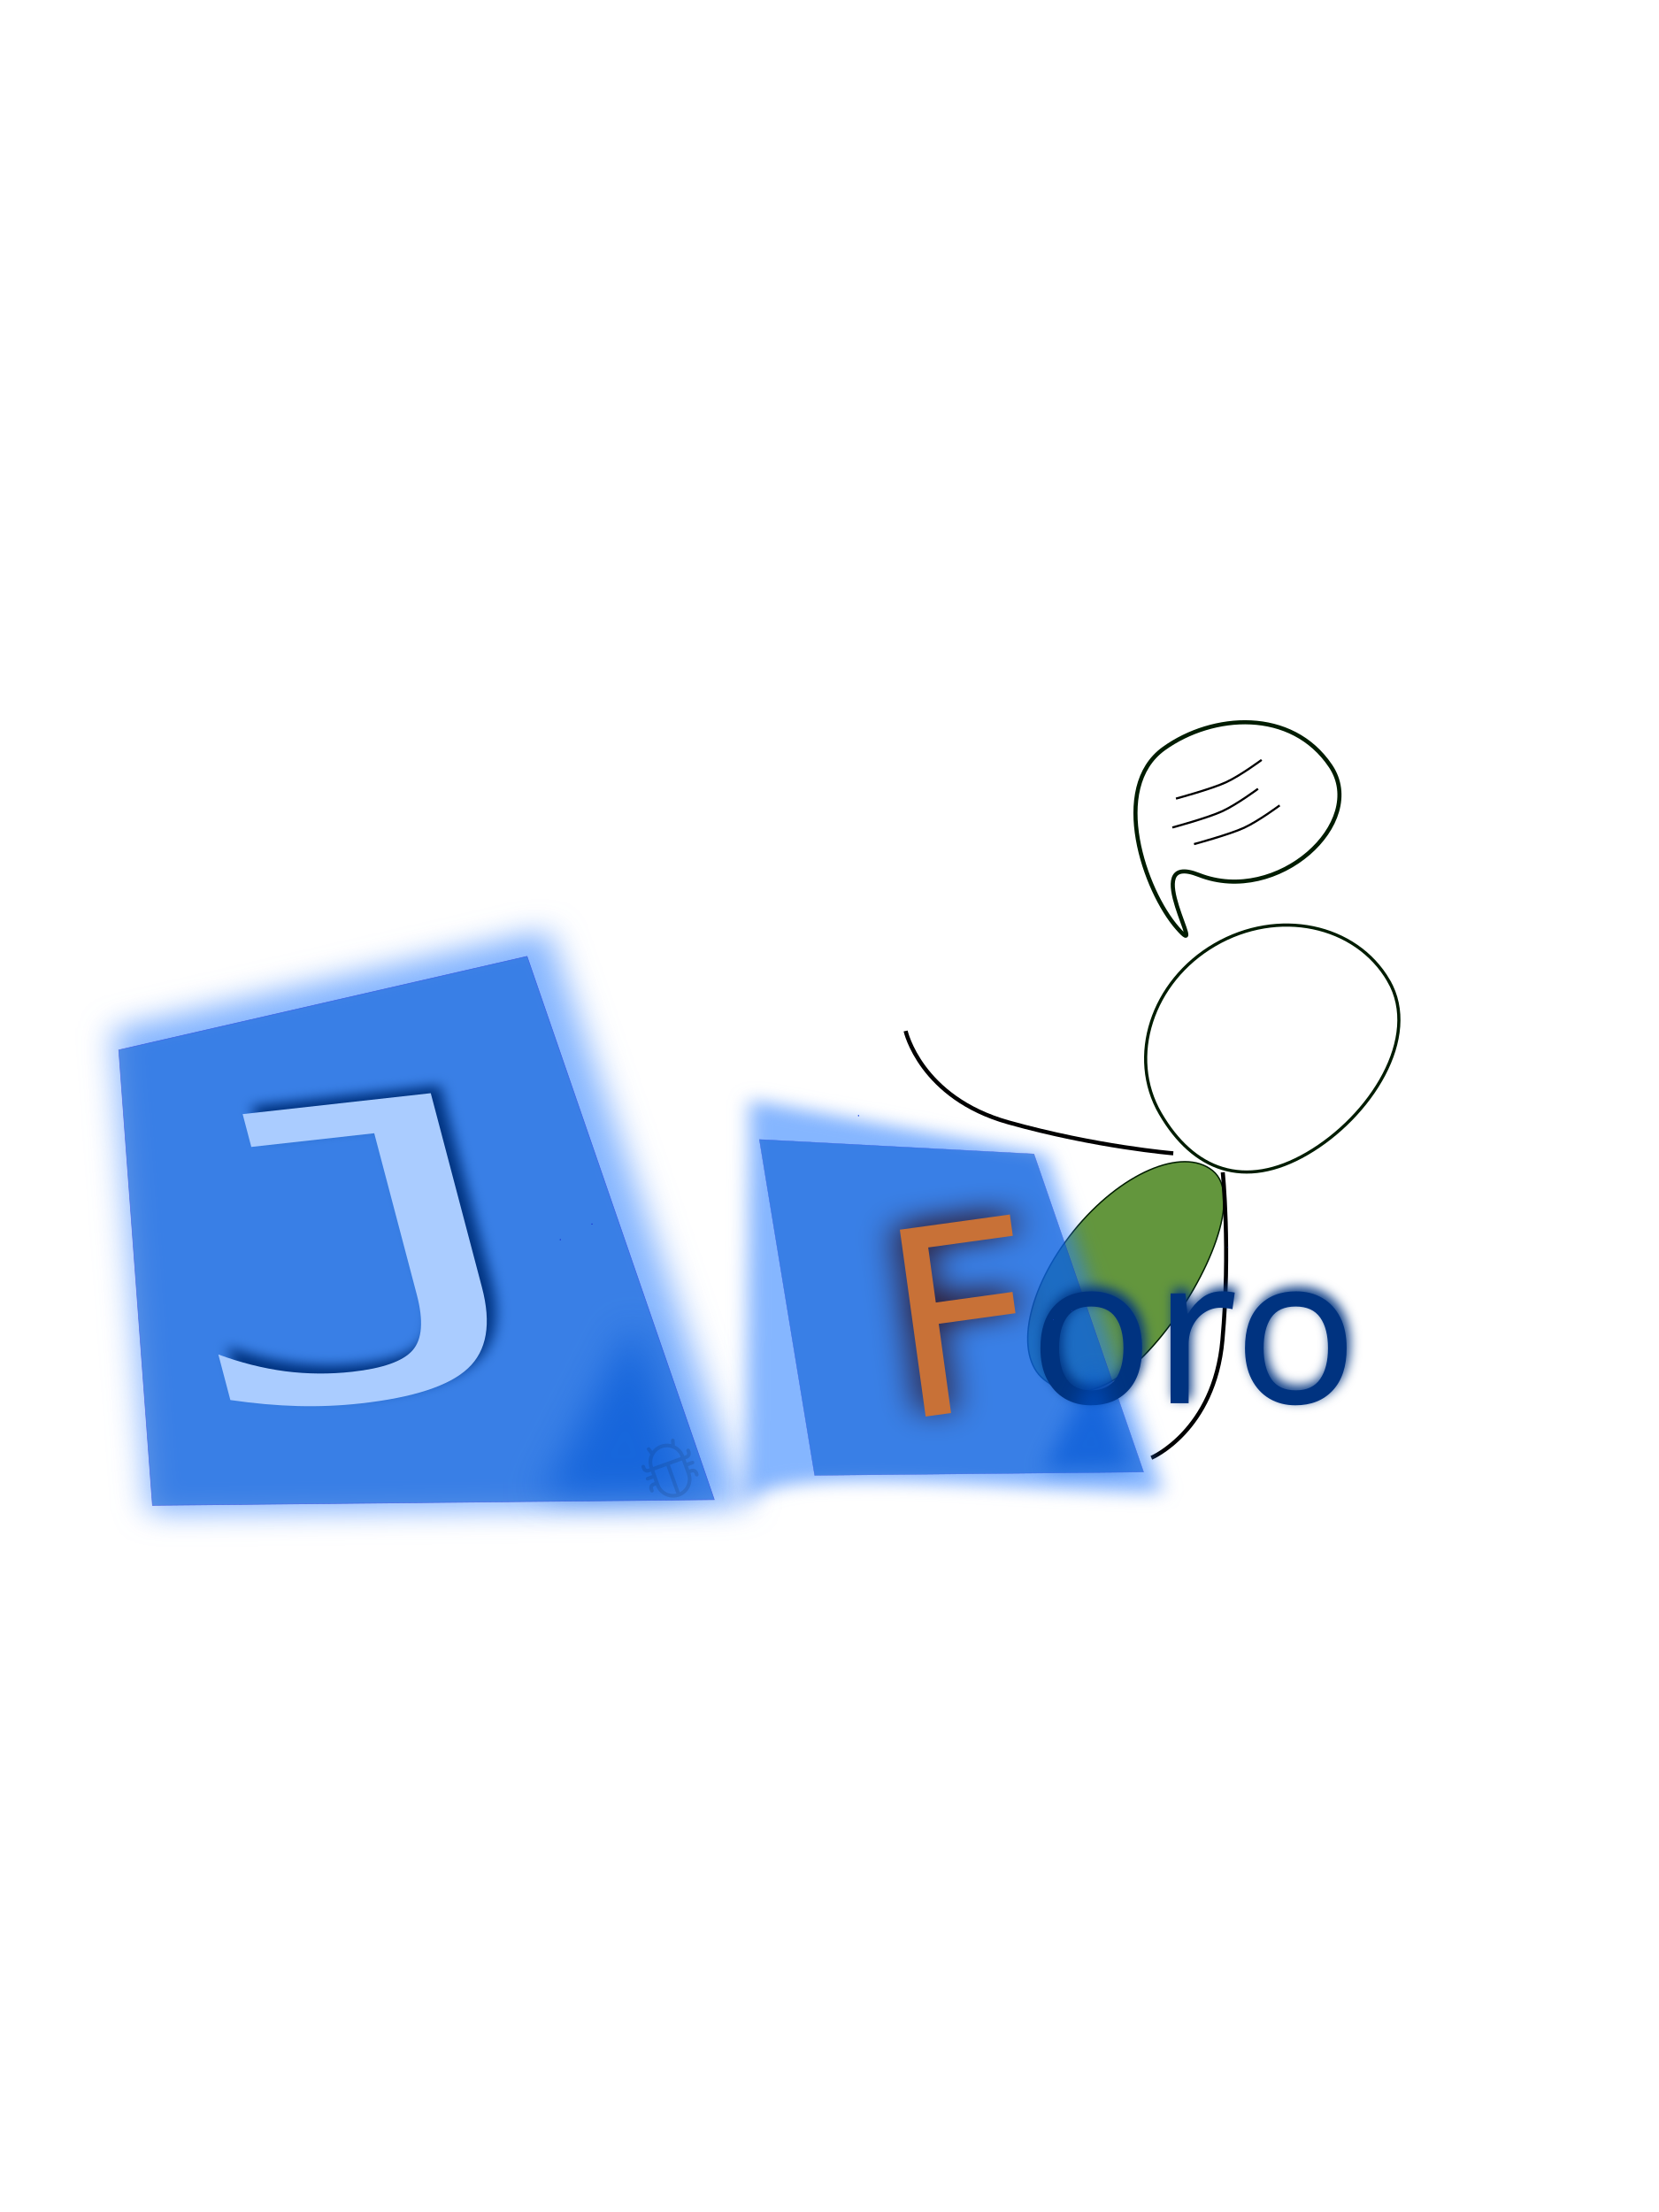
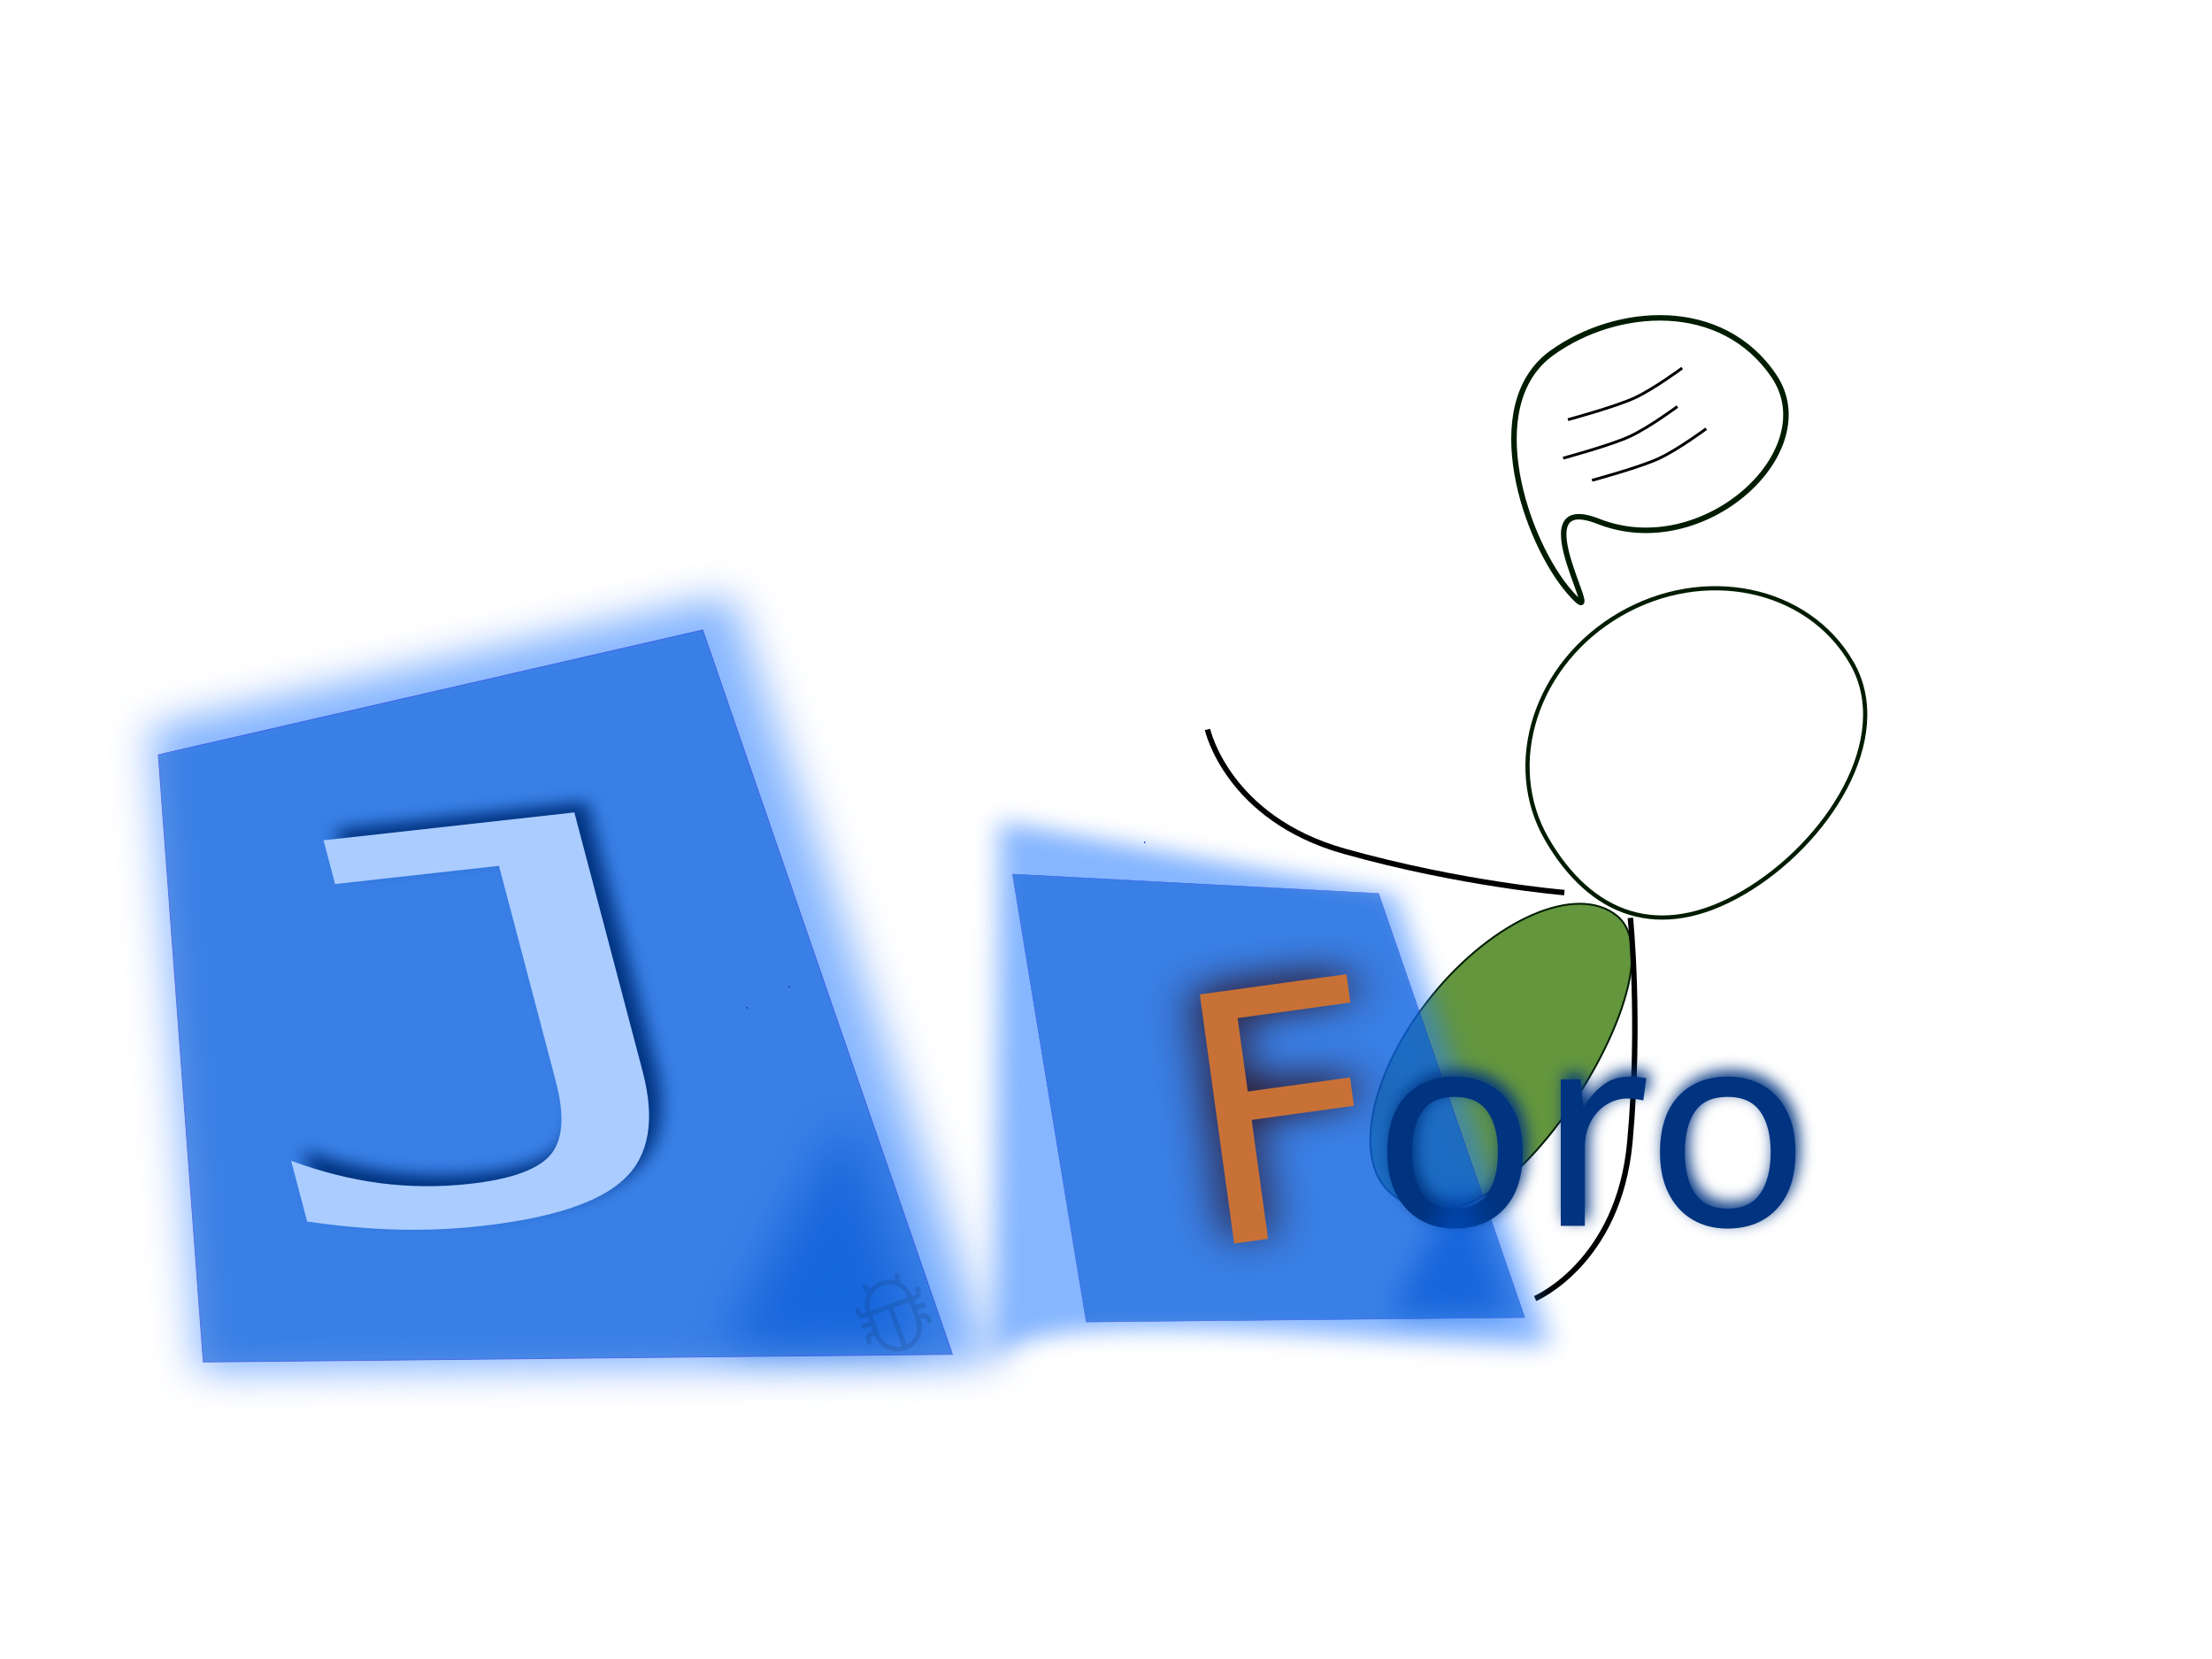
- <svg xmlns="http://www.w3.org/2000/svg" width="300px" height="400px" viewBox="0 0 584.637 342.517" version="1.1" id="svg5">
+ <svg xmlns="http://www.w3.org/2000/svg" width="400px" height="300px" viewBox="0 0 584.637 342.517" version="1.1" id="svg5">
  <defs id="defs2">
    <filter style="color-interpolation-filters:sRGB" id="filter3763" x="-0.063" y="-0.064" width="1.126" height="1.127">
      <feGaussianBlur stdDeviation="8.842" id="feGaussianBlur3765" />
    </filter>
    <filter style="color-interpolation-filters:sRGB" id="filter4800" x="-0.281" y="-0.236" width="1.563" height="1.472">
      <feGaussianBlur stdDeviation="13.371" id="feGaussianBlur4802" />
    </filter>
    <filter style="color-interpolation-filters:sRGB" id="filter12802" x="-0.045" y="-0.118" width="1.09" height="1.237">
      <feGaussianBlur stdDeviation="5.653" id="feGaussianBlur12804" />
    </filter>
    <filter style="color-interpolation-filters:sRGB" id="filter20253" x="-0.365" y="-0.215" width="1.729" height="1.429">
      <feGaussianBlur stdDeviation="16.432" id="feGaussianBlur20255" />
    </filter>
    <filter style="color-interpolation-filters:sRGB" id="filter20261" x="-0.002" y="-0.001" width="1.004" height="1.002">
      <feGaussianBlur stdDeviation="0.089" id="feGaussianBlur20263" />
    </filter>
    <filter style="color-interpolation-filters:sRGB" id="filter20265" x="-0.055" y="-0.049" width="1.11" height="1.098">
      <feGaussianBlur stdDeviation="3.528" id="feGaussianBlur20267" />
    </filter>
    <filter style="color-interpolation-filters:sRGB" id="filter20269" x="-0.001" y="-0.001" width="1.002" height="1.002">
      <feGaussianBlur stdDeviation="0.06" id="feGaussianBlur20271" />
    </filter>
    <filter style="color-interpolation-filters:sRGB" id="filter21196" x="-0.003" y="-0.003" width="1.007" height="1.006">
      <feGaussianBlur stdDeviation="0.02" id="feGaussianBlur21198" />
    </filter>
    <filter style="color-interpolation-filters:sRGB" id="filter21494" x="-0.168" y="-0.169" width="2.128" height="1.309">
      <feGaussianBlur stdDeviation="4.392" id="feGaussianBlur21496" />
    </filter>
  </defs>
  <g id="layer1" transform="translate(226.0371,65.80391)">
    <g id="g20307" transform="matrix(0.8547591,-0.00249201,0.00410441,0.5189704,504.0559,185.6852)" style="display:none;opacity:0.225;mix-blend-mode:normal;filter:url(#filter21494)">
      <path id="path20273" style="opacity:0.572;fill:#2a7fff;stroke:#001cce;stroke-width:0.372;paint-order:fill markers stroke;filter:url(#filter3763)" d="m -1049.751,-392.51 282.877,75.011 87.976,336.157 C -791.907,11.226 -1069.794,-46.263 -1084.006,1.714 Z" transform="rotate(-4.35021,-1258.92,-3961.597)" />
      <path id="path20275" style="opacity:0.572;fill:#0055d4;stroke:#001cce;stroke-width:0.351;paint-order:fill markers stroke" d="m -770.735,-380.365 267.336,14.1 106.718,309.649 -320.228,3.284 z" />
      <text xml:space="preserve" style="font-style:normal;font-variant:normal;font-weight:normal;font-stretch:normal;font-size:251.93px;line-height:1.25;font-family:'DejaVu Sans Mono';-inkscape-font-specification:'DejaVu Sans Mono';mix-blend-mode:normal;fill:#2b0000;stroke-width:36.07;filter:url(#filter20253)" x="-618.092" y="-196.085" id="text20279" transform="rotate(-7.855698)">
        <tspan id="tspan20277" style="font-style:normal;font-variant:normal;font-weight:normal;font-stretch:normal;font-family:'DejaVu Sans Mono';-inkscape-font-specification:'DejaVu Sans Mono';fill:#2b0000;stroke-width:36.07" x="-618.092" y="-196.085">F</tspan>
      </text>
      <text xml:space="preserve" style="font-style:normal;font-variant:normal;font-weight:normal;font-stretch:normal;font-size:251.93px;line-height:1.25;font-family:'DejaVu Sans Mono';-inkscape-font-specification:'DejaVu Sans Mono';fill:#c87137;stroke-width:36.07;filter:url(#filter20261)" x="-616.69" y="-192.8" id="text20283" transform="rotate(-7.855698)">
        <tspan id="tspan20281" style="font-style:normal;font-variant:normal;font-weight:normal;font-stretch:normal;font-family:'DejaVu Sans Mono';-inkscape-font-specification:'DejaVu Sans Mono';fill:#c87137;stroke-width:36.07" x="-616.69" y="-192.8">F</tspan>
      </text>
      <text xml:space="preserve" style="font-style:normal;font-variant:normal;font-weight:normal;font-stretch:normal;font-size:199.591px;line-height:1.25;font-family:sans-serif;-inkscape-font-specification:sans-serif;fill:#003380;stroke-width:28.576;filter:url(#filter12802)" x="-505.418" y="-127.77" id="text20287">
        <tspan id="tspan20285" style="font-style:normal;font-variant:normal;font-weight:normal;font-stretch:normal;font-family:sans-serif;-inkscape-font-specification:sans-serif;stroke-width:28.576" x="-505.418" y="-127.77">oro</tspan>
      </text>
      <text xml:space="preserve" style="font-style:normal;font-variant:normal;font-weight:normal;font-stretch:normal;font-size:199.591px;line-height:1.25;font-family:sans-serif;-inkscape-font-specification:sans-serif;fill:#003380;stroke-width:28.576" x="-508.065" y="-123.536" id="text20291">
        <tspan id="tspan20289" style="font-style:normal;font-variant:normal;font-weight:normal;font-stretch:normal;font-family:sans-serif;-inkscape-font-specification:sans-serif;stroke-width:28.576" x="-508.065" y="-123.536">oro</tspan>
      </text>
      <circle id="circle20293" style="fill:#aaccff;stroke:#001cce;stroke-width:0.265" cx="-466.395" cy="-213.706" r="0.147" />
      <circle id="circle20295" style="fill:#aaccff;stroke:#001cce;stroke-width:0.265" cx="-466.395" cy="-213.706" r="0.147" />
      <circle id="circle20297" style="fill:#aaccff;stroke:#001cce;stroke-width:0.265" cx="-484.438" cy="-204.787" r="0.147" />
      <circle id="circle20299" style="fill:#aaccff;stroke:#001cce;stroke-width:0.265" cx="-484.438" cy="-204.787" r="0.147" />
      <circle id="circle20301" style="fill:#aaccff;stroke:#001cce;stroke-width:0.265" cx="-314.489" cy="-275.451" r="0.147" />
      <circle id="circle20303" style="fill:#aaccff;stroke:#001cce;stroke-width:0.265" cx="-314.489" cy="-275.451" r="0.147" />
      <path style="opacity:0.596;mix-blend-mode:normal;fill:#0055d4;fill-opacity:1;stroke:none;stroke-width:0.265px;stroke-linecap:butt;stroke-linejoin:miter;stroke-opacity:1;filter:url(#filter4800)" d="m -741.148,-146.296 34.342,135.961 -114.034,-6.99 z" id="path20305" transform="matrix(0.7394755,-0.05625317,0.05625317,0.7394755,113.995,-92.46188)" />
    </g>
    <g id="g18214" transform="matrix(0.4157529,-0.2417399,0.2417399,0.4157529,407.5933,314.1006)">
      <path id="path13452" style="font-size:229.076px;line-height:1.25;font-family:'DejaVu Sans Mono';-inkscape-font-specification:'DejaVu Sans Mono';fill:#63963d;fill-opacity:1;stroke:#001c00;stroke-width:1.017;paint-order:fill markers stroke" d="m -176.573,-549.711 c 10.103,26.517 -41.898,66.309 -92.652,85.646 -50.754,19.337 -81.041,10.898 -91.144,-15.62 -10.103,-26.517 22.851,-63.69 73.605,-83.027 50.754,-19.337 100.088,-13.517 110.191,13.001 z" />
      <path id="path12940" style="font-size:229.076px;line-height:1.25;font-family:'DejaVu Sans Mono';-inkscape-font-specification:'DejaVu Sans Mono';display:inline;fill:none;stroke:#001c00;stroke-width:2.311;stroke-miterlimit:4;stroke-dasharray:none;paint-order:fill markers stroke" d="m 4.881,-605.2 c -6e-6,47.938 -61.77,79.477 -115.224,79.477 -53.455,0 -78.353,-31.539 -78.353,-79.477 1e-5,-47.938 43.334,-86.799 96.789,-86.799 53.455,-10e-6 96.789,38.861 96.789,86.799 z" />
      <path style="display:inline;fill:none;stroke:#000000;stroke-width:3;stroke-linecap:butt;stroke-linejoin:miter;stroke-miterlimit:4;stroke-dasharray:none;stroke-opacity:1" d="m -195.102,-575.189 c 0,0 -46.401,-32.306 -93.057,-80.34 -46.656,-48.034 -31.436,-95.754 -31.436,-95.754" id="brazo_derecho">
        <animateTransform from="0,0" to="6,4" dur="0.2s" begin="raya_1_ani.begin" attributeName="transform" id="brazo_derecho_ani" rotate="80" fill="freeze" repeatCount="0" />
        <animateTransform from="6,4" to="0,0" dur="0.2s" begin="raya_1_ani_1.begin" attributeName="transform" id="brazo_derecho_ani_1" rotate="80" fill="freeze" repeatCount="0" />
      </path>
      <path style="display:inline;fill:none;stroke:#000000;stroke-width:3;stroke-linecap:butt;stroke-linejoin:miter;stroke-miterlimit:4;stroke-dasharray:none;stroke-opacity:1" d="m -170.753,-544.948 c 0,0 -23.29,51.519 -61.998,106.162 -38.708,54.642 -88.404,48.391 -88.404,48.391" id="path18128">
        <animateTransform from="0,0" to="0,-6" dur="0.2s" begin="raya_1_ani.begin" attributeName="transform" id="brazo_izquierdo_ani" rotate="80" fill="freeze" repeatCount="0" />
        <animateTransform from="0,-6" to="0,0" dur="0.2s" begin="raya_1_ani_1.begin" attributeName="transform" id="brazo_izquierdo_ani_1" rotate="80" fill="freeze" repeatCount="0" />
      </path>
      <path id="path18216" style="font-size:229.076px;line-height:1.25;font-family:'DejaVu Sans Mono';-inkscape-font-specification:'DejaVu Sans Mono';display:inline;fill:none;stroke:#001c00;stroke-width:3.015;stroke-miterlimit:4;stroke-dasharray:none;paint-order:fill markers stroke" d="m 47.159,-762.503 c 3.159,49.734 -85.124,68.965 -123.513,20.39 -30.591,-38.709 -26.117,61.674 -33.194,25.908 -7.077,-35.766 8.376,-114.088 57.647,-118.843 43.621,-4.21 95.805,21.306 99.06,72.545 z">
        <animateTransform from="0,0" to="-6,7" dur="0.5s" begin="raya_1_ani.begin" attributeName="transform" id="circulo_rayas_ani" repeatCount="indefinite" />
        <animateTransform from="-6,7" to="0,0" dur="0.5s" begin="raya_1_ani_1.begin" attributeName="transform" id="circulo_rayas_ani_1" repeatCount="0" fill="freeze" />
      </path>
      <path style="display:inline;fill:none;stroke:#000000;stroke-width:1.565;stroke-linecap:butt;stroke-linejoin:miter;stroke-miterlimit:4;stroke-dasharray:none;stroke-opacity:1" d="m -62.755,-798.896 c 0,0 25.995,7.005 37.701,8.094 11.706,1.089 30.808,-1.059 30.808,-1.059" id="path19118">
        <animate id="raya_1_ani" attributeName="opacity" from="1" to="0" begin="" dur="1s" fill="freeze" repeatCount="indefinite" />
        <animate id="raya_1_ani_1" attributeName="opacity" from="0" to="1" begin="" dur="1s" fill="freeze" repeatCount="" />
      </path>
      <path style="display:inline;fill:none;stroke:#000000;stroke-width:1.565;stroke-linecap:butt;stroke-linejoin:miter;stroke-miterlimit:4;stroke-dasharray:none;stroke-opacity:1" d="m -75.682,-781.927 c 0,0 25.995,7.005 37.701,8.094 11.706,1.089 30.808,-1.059 30.808,-1.059" id="path19451">
        <animate id="raya_1_ani_2" attributeName="opacity" from="1" to="0" begin="raya_1_ani.begin" dur="1.3s" fill="freeze" repeatCount="indefinite" />
        <animate id="raya_1_ani_3" attributeName="opacity" from="0" to="1" begin="raya_1_ani_1.begin" dur="1.3s" fill="freeze" repeatCount="" />
      </path>
      <path style="display:inline;fill:none;stroke:#000000;stroke-width:1.565;stroke-linecap:butt;stroke-linejoin:miter;stroke-miterlimit:4;stroke-dasharray:none;stroke-opacity:1" d="m -68.076,-763.426 c 0,0 25.995,7.005 37.701,8.094 11.706,1.089 30.808,-1.059 30.808,-1.059" id="path19453">
        <animate id="raya_1_ani_4" attributeName="opacity" from="1" to="0" begin="raya_1_ani_2.begin" dur="1.8s" fill="freeze" repeatCount="indefinite" />
        <animate id="raya_1_ani_5" attributeName="opacity" from="0" to="1" begin="raya_1_ani_3.begin" dur="1.8s" fill="freeze" repeatCount="" />
      </path>
    </g>
    <g id="g3771" transform="matrix(0.6164957,-0.04689789,0.04689789,0.6164957,454.4862,213.0761)">
      <path id="rect2067" style="opacity:0.572;fill:#2a7fff;stroke:#001cce;stroke-width:0.372;paint-order:fill markers stroke;filter:url(#filter3763)" d="m -1016.155,-295.617 250.485,-37.712 87.976,336.157 -339.024,-22.297 z" />
      <path id="path3644" style="opacity:0.572;fill:#0055d4;stroke:#001cce;stroke-width:0.351;paint-order:fill markers stroke" d="m -1014.39,-283.769 236.1,-35.546 82.923,316.852 -319.555,-21.016 z" />
      <g aria-label="J" id="text980-36" style="font-size:229.076px;line-height:1.25;font-family:'DejaVu Sans Mono';-inkscape-font-specification:'DejaVu Sans Mono';fill:#003380;stroke-width:5.727" transform="translate(0.04079439,-0.5362622)">
        <path d="m -960.496,-83.8 -4.858,-26.413 q 18.496,8.479 37.278,12.443 18.762,3.852 37.994,3.182 26.445,-0.921 35.278,-9.564 8.997,-8.761 4.819,-31.48 l -17.207,-93.564 -70.459,2.454 -3.499,-19.026 107.815,-3.755 20.707,112.59 q 5.804,31.561 -11.39,45.338 -17.01,13.771 -62.688,15.361 -17.753,0.618 -35.775,-1.232 -18.021,-1.85 -38.016,-6.335 z" id="path2629" style="fill:#003380;stroke-width:7.389;filter:url(#filter20265)" />
        <path d="m -966.134,-79.453 -4.858,-26.413 q 18.496,8.479 37.278,12.443 18.762,3.852 37.994,3.182 26.445,-0.921 35.278,-9.564 8.997,-8.761 4.819,-31.48 l -17.207,-93.564 -70.459,2.454 -3.499,-19.026 107.815,-3.755 20.707,112.59 q 5.804,31.561 -11.39,45.338 -17.01,13.771 -62.688,15.361 -17.753,0.618 -35.775,-1.232 -18.021,-1.85 -38.016,-6.335 z" id="path3872" style="fill:#aaccff;stroke-width:7.389;filter:url(#filter20269)" />
      </g>
      <circle id="path4287" style="fill:#aaccff;stroke:#001cce;stroke-width:0.265" cx="-763.265" cy="-106.801" r="0.147" transform="rotate(4.350209)" />
      <circle id="path4289" style="fill:#aaccff;stroke:#001cce;stroke-width:0.265" cx="-763.265" cy="-106.801" r="0.147" transform="rotate(4.350209)" />
      <circle id="path4291" style="fill:#aaccff;stroke:#001cce;stroke-width:0.265" cx="-781.308" cy="-97.882" r="0.147" transform="rotate(4.350209)" />
      <circle id="path4293" style="fill:#aaccff;stroke:#001cce;stroke-width:0.265" cx="-781.308" cy="-97.882" r="0.147" transform="rotate(4.350209)" />
      <circle id="path4295" style="fill:#aaccff;stroke:#001cce;stroke-width:0.265" cx="-611.36" cy="-168.546" r="0.147" transform="rotate(4.350209)" />
      <circle id="path4297" style="fill:#aaccff;stroke:#001cce;stroke-width:0.265" cx="-611.36" cy="-168.546" r="0.147" transform="rotate(4.350209)" />
      <path style="opacity:0.596;mix-blend-mode:normal;fill:#0055d4;fill-opacity:1;stroke:none;stroke-width:0.265px;stroke-linecap:butt;stroke-linejoin:miter;stroke-opacity:1;filter:url(#filter4800)" d="m -741.148,-146.296 34.342,135.961 -114.034,-6.99 z" id="path4369" transform="matrix(0.741612,0,0,0.741612,-183.4441,0.5304734)" />
    </g>
    <g id="g17300" transform="matrix(0.3618941,0,0,0.3618941,320.5056,254.9158)">
      <path id="path4840" style="opacity:0.572;fill:#2a7fff;stroke:#001cce;stroke-width:0.372;paint-order:fill markers stroke;filter:url(#filter3763)" d="m -1049.751,-392.51 282.877,75.011 87.976,336.157 C -791.907,11.226 -1069.794,-46.263 -1084.006,1.714 Z" transform="rotate(-4.35021,-1258.92,-3961.597)" />
      <path id="path4842" style="opacity:0.572;fill:#0055d4;stroke:#001cce;stroke-width:0.351;paint-order:fill markers stroke" d="m -770.735,-380.365 267.336,14.1 106.718,309.649 -320.228,3.284 z" />
      <text xml:space="preserve" style="font-style:normal;font-variant:normal;font-weight:normal;font-stretch:normal;font-size:251.93px;line-height:1.25;font-family:'DejaVu Sans Mono';-inkscape-font-specification:'DejaVu Sans Mono';mix-blend-mode:normal;fill:#2b0000;stroke-width:36.07;filter:url(#filter20253)" x="-618.092" y="-196.085" id="text20233" transform="rotate(-7.855698)">
        <tspan id="tspan20231" style="font-style:normal;font-variant:normal;font-weight:normal;font-stretch:normal;font-family:'DejaVu Sans Mono';-inkscape-font-specification:'DejaVu Sans Mono';fill:#2b0000;stroke-width:36.07" x="-618.092" y="-196.085">F</tspan>
      </text>
      <text xml:space="preserve" style="font-style:normal;font-variant:normal;font-weight:normal;font-stretch:normal;font-size:251.93px;line-height:1.25;font-family:'DejaVu Sans Mono';-inkscape-font-specification:'DejaVu Sans Mono';fill:#c87137;stroke-width:36.07;filter:url(#filter20261)" x="-616.69" y="-192.8" id="text6286" transform="rotate(-7.855698)">
        <tspan id="tspan6284" style="font-style:normal;font-variant:normal;font-weight:normal;font-stretch:normal;font-family:'DejaVu Sans Mono';-inkscape-font-specification:'DejaVu Sans Mono';fill:#c87137;stroke-width:36.07" x="-616.69" y="-192.8">F</tspan>
      </text>
      <text xml:space="preserve" style="font-style:normal;font-variant:normal;font-weight:normal;font-stretch:normal;font-size:199.591px;line-height:1.25;font-family:sans-serif;-inkscape-font-specification:sans-serif;fill:#003380;stroke-width:28.576;filter:url(#filter12802)" x="-505.418" y="-127.77" id="text12800">
        <tspan id="tspan12798" style="font-style:normal;font-variant:normal;font-weight:normal;font-stretch:normal;font-family:sans-serif;-inkscape-font-specification:sans-serif;stroke-width:28.576" x="-505.418" y="-127.77">oro</tspan>
      </text>
      <text xml:space="preserve" style="font-style:normal;font-variant:normal;font-weight:normal;font-stretch:normal;font-size:199.591px;line-height:1.25;font-family:sans-serif;-inkscape-font-specification:sans-serif;fill:#003380;stroke-width:28.576" x="-508.065" y="-123.536" id="text10980">
        <tspan id="tspan10978" style="font-style:normal;font-variant:normal;font-weight:normal;font-stretch:normal;font-family:sans-serif;-inkscape-font-specification:sans-serif;stroke-width:28.576" x="-508.065" y="-123.536">oro</tspan>
      </text>
      <circle id="circle4850" style="fill:#aaccff;stroke:#001cce;stroke-width:0.265" cx="-466.395" cy="-213.706" r="0.147" />
      <circle id="circle4852" style="fill:#aaccff;stroke:#001cce;stroke-width:0.265" cx="-466.395" cy="-213.706" r="0.147" />
      <circle id="circle4854" style="fill:#aaccff;stroke:#001cce;stroke-width:0.265" cx="-484.438" cy="-204.787" r="0.147" />
      <circle id="circle4856" style="fill:#aaccff;stroke:#001cce;stroke-width:0.265" cx="-484.438" cy="-204.787" r="0.147" />
      <circle id="circle4858" style="fill:#aaccff;stroke:#001cce;stroke-width:0.265" cx="-314.489" cy="-275.451" r="0.147" />
      <circle id="circle4860" style="fill:#aaccff;stroke:#001cce;stroke-width:0.265" cx="-314.489" cy="-275.451" r="0.147" />
      <path style="opacity:0.596;mix-blend-mode:normal;fill:#0055d4;fill-opacity:1;stroke:none;stroke-width:0.265px;stroke-linecap:butt;stroke-linejoin:miter;stroke-opacity:1;filter:url(#filter4800)" d="m -741.148,-146.296 34.342,135.961 -114.034,-6.99 z" id="path4862" transform="matrix(0.7394755,-0.05625317,0.05625317,0.7394755,113.995,-92.46188)" />
    </g>
    <g style="opacity:0.107;fill:currentColor;filter:url(#filter21196)" id="g1117-5" transform="matrix(1.217315,-0.4371754,0.4371754,1.217315,-14.33445,215.4597)">
      <path d="m 9.291,11.859 a 0.5,0.5 0 0 1 0.623,0.333 l 0.291,0.956 a 4.979,4.979 0 0 1 2.731,-0.811 c 1.007,0 1.946,0.298 2.731,0.811 l 0.29,-0.956 a 0.5,0.5 0 1 1 0.957,0.29 l -0.41,1.352 a 4.985,4.985 0 0 1 1.432,3.503 h 0.5 a 0.5,0.5 0 0 0 0.5,-0.5 v -0.5 a 0.5,0.5 0 0 1 1,0 v 0.5 a 1.5,1.5 0 0 1 -1.5,1.5 h -0.5 v 1 h 1.5 a 0.5,0.5 0 0 1 0,1 h -1.5 v 1 h 0.5 a 1.5,1.5 0 0 1 1.5,1.5 v 0.5 a 0.5,0.5 0 1 1 -1,0 v -0.5 a 0.5,0.5 0 0 0 -0.5,-0.5 h -0.5 a 5,5 0 0 1 -10,0 h -0.5 a 0.5,0.5 0 0 0 -0.5,0.5 v 0.5 a 0.5,0.5 0 1 1 -1,0 v -0.5 a 1.5,1.5 0 0 1 1.5,-1.5 h 0.5 v -1 h -1.5 a 0.5,0.5 0 0 1 0,-1 h 1.5 v -1 h -0.5 a 1.5,1.5 0 0 1 -1.5,-1.5 v -0.5 a 0.5,0.5 0 0 1 1,0 v 0.5 a 0.5,0.5 0 0 0 0.5,0.5 h 0.5 c 0,-1.364 0.547,-2.601 1.432,-3.503 l -0.41,-1.352 a 0.5,0.5 0 0 1 0.333,-0.623 z m -0.355,6.478 v 4 a 4,4 0 0 0 3.5,3.97 v -7.97 z m 4.5,0 v 7.97 a 4,4 0 0 0 3.5,-3.97 v -4 z m 3.5,-1 a 3.989,3.989 0 0 0 -1.334,-2.982 3.983,3.983 0 0 0 -2.666,-1.018 3.983,3.983 0 0 0 -2.667,1.018 3.989,3.989 0 0 0 -1.333,2.982 z" id="path1108-3" />
    </g>
  </g>
</svg>
